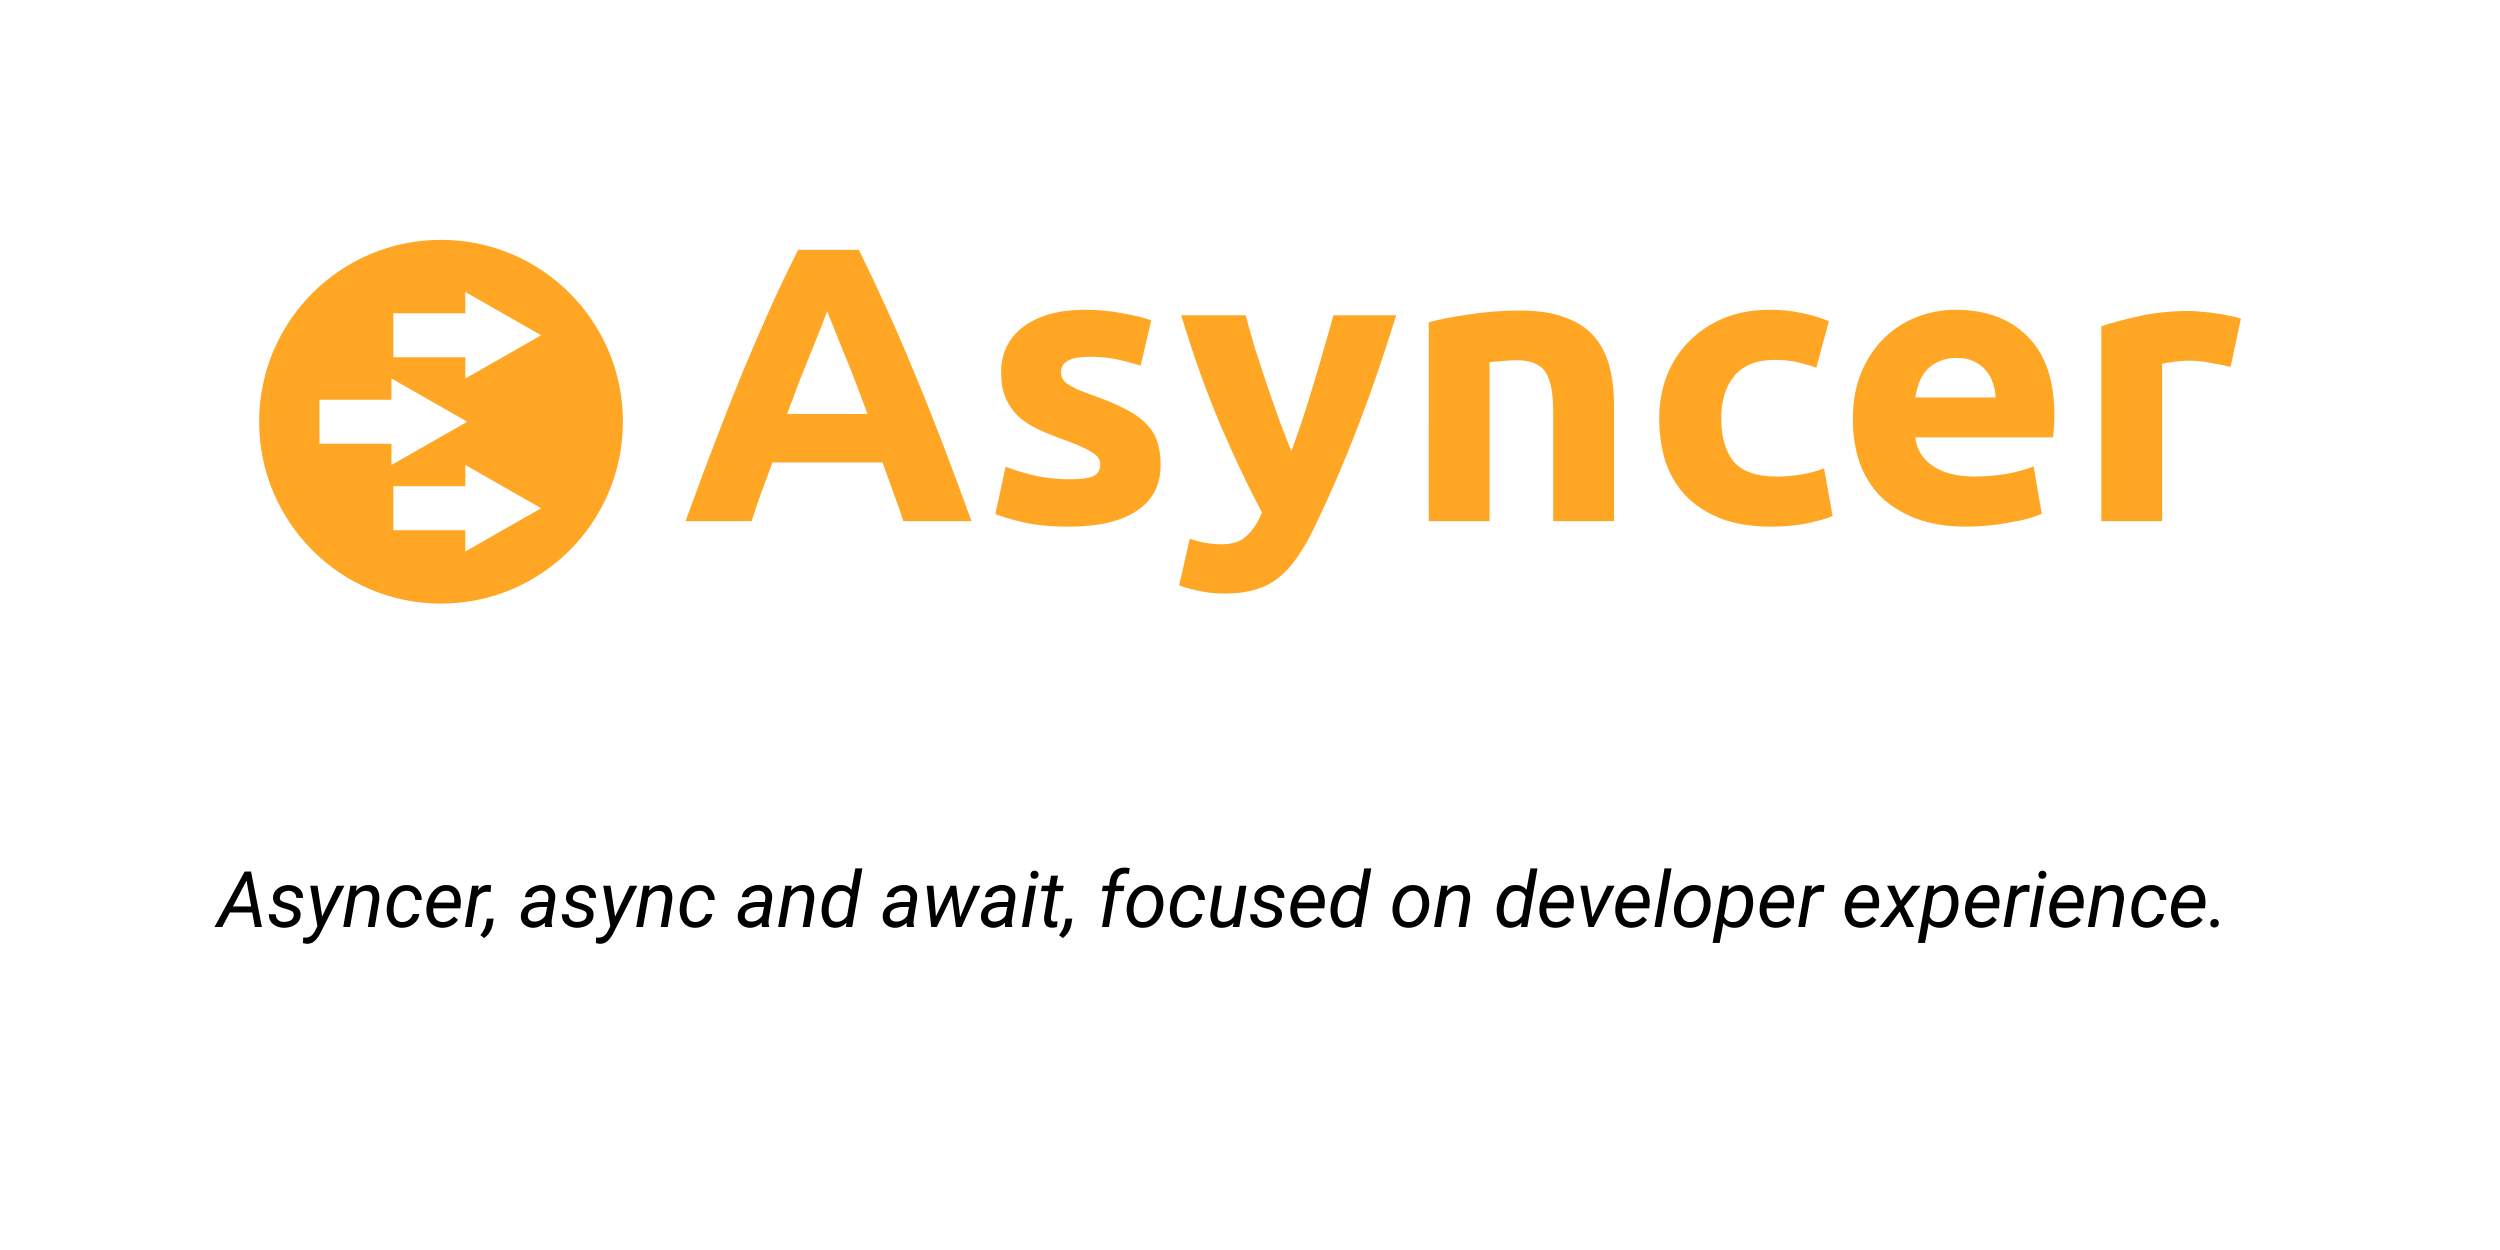
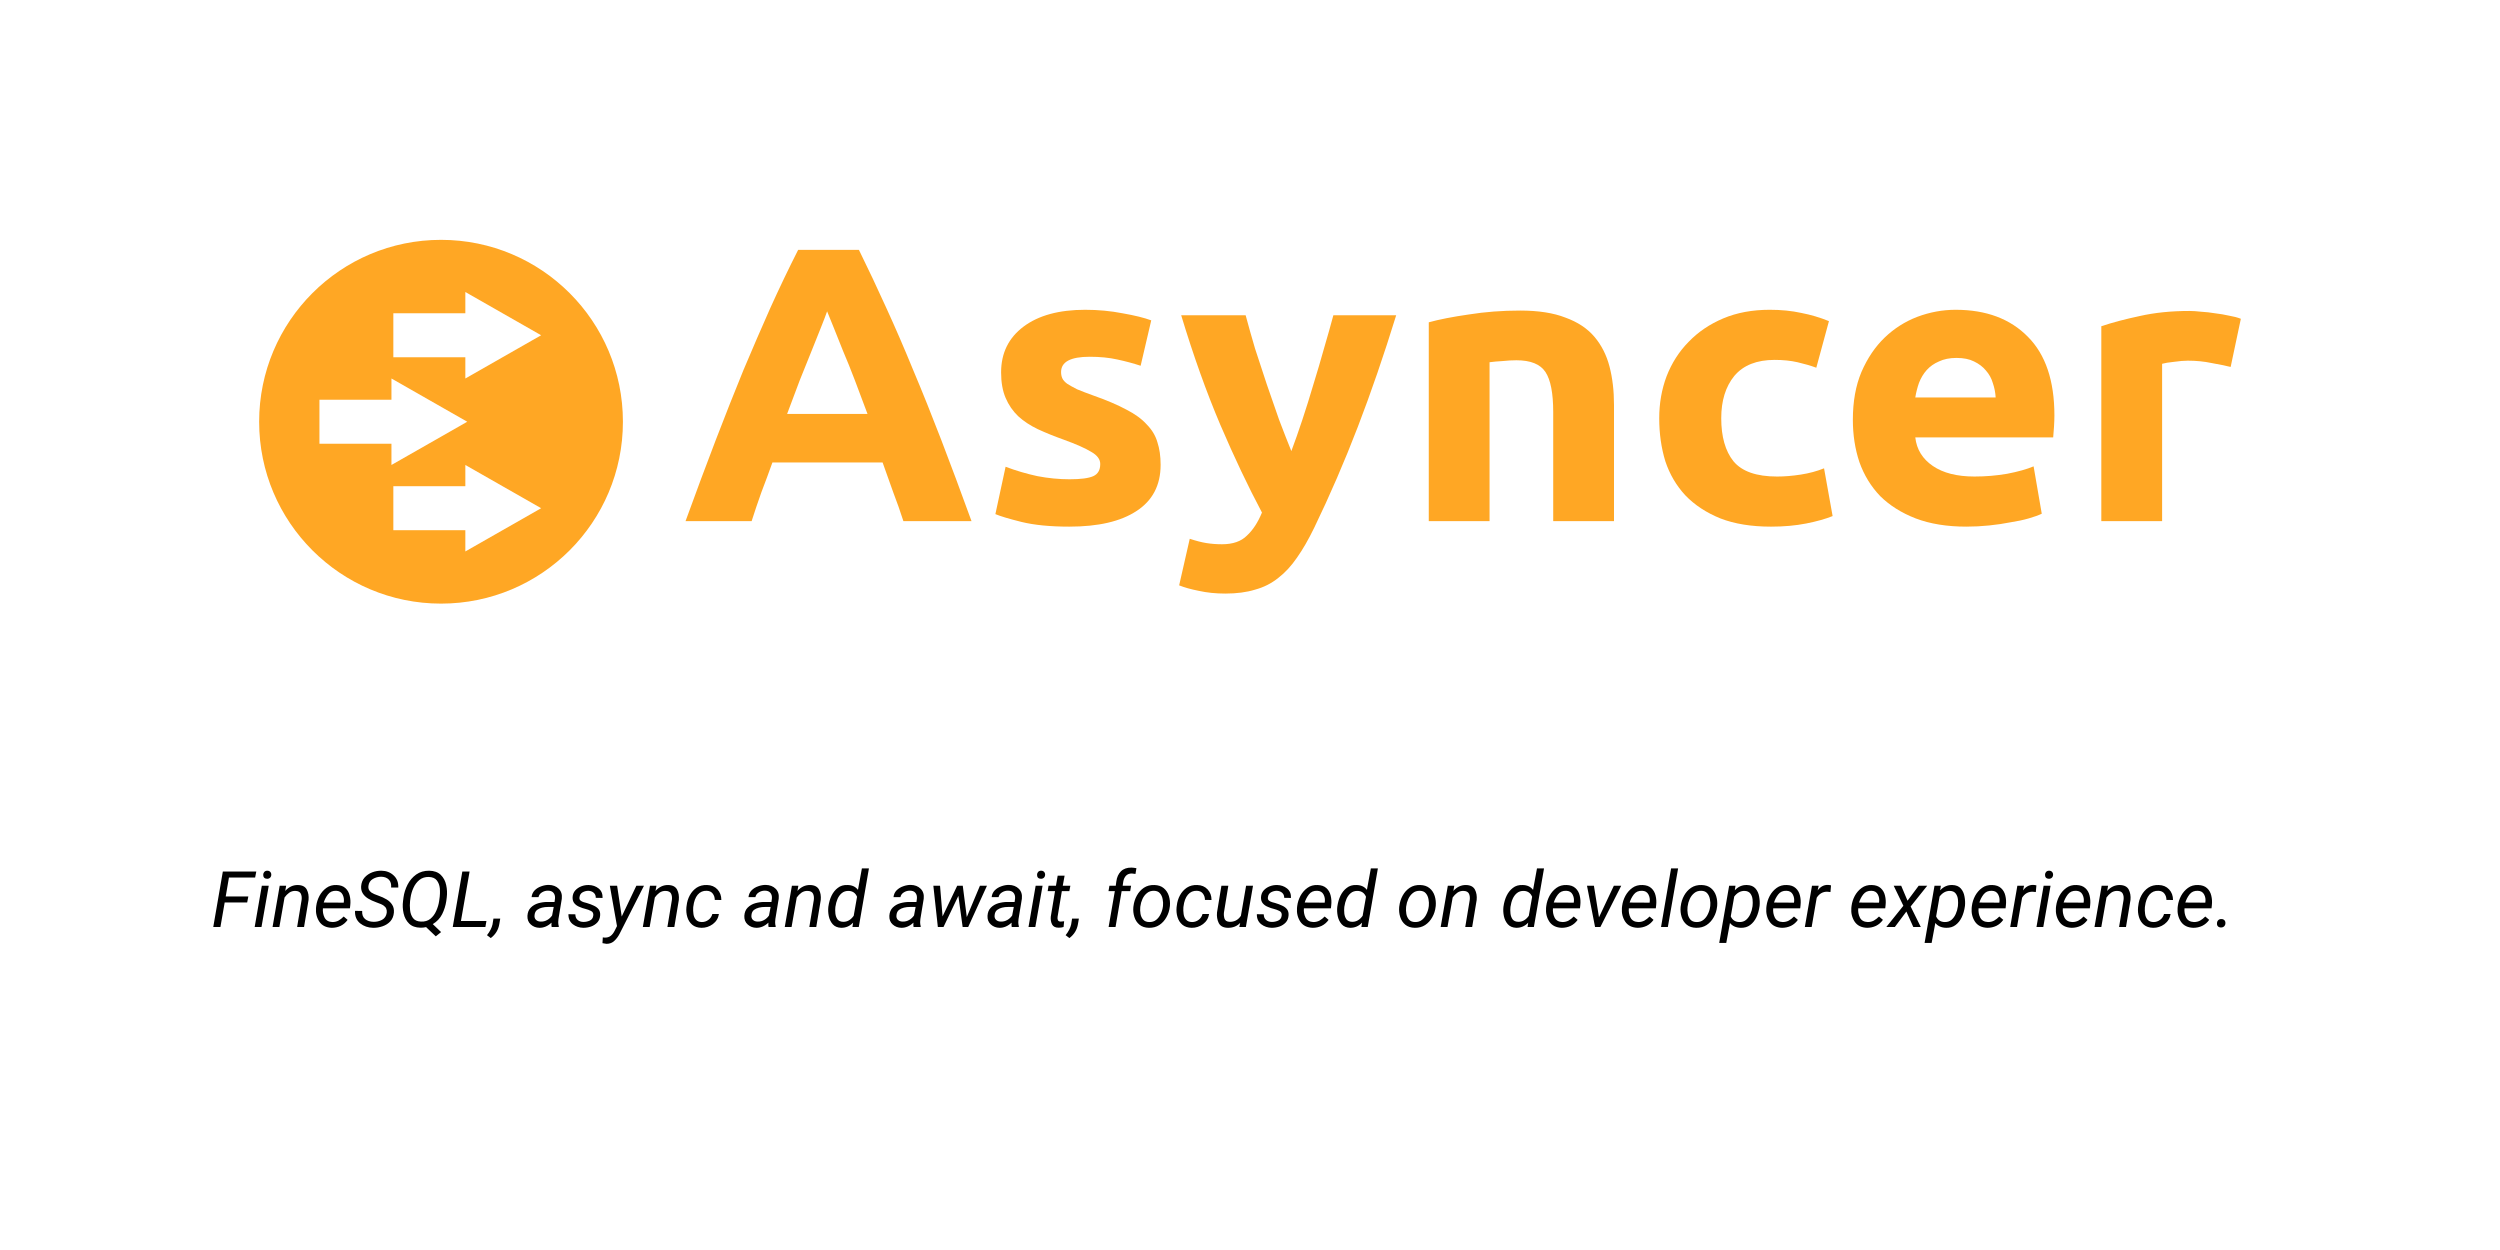
<svg xmlns="http://www.w3.org/2000/svg" id="svg8" version="1.1" viewBox="0 0 338.667 169.333" height="169.333mm" width="338.667mm">
  <defs id="defs2" />
  <rect style="opacity:0.98;fill:#ffffff;fill-opacity:1;stroke-width:0.265" id="rect853" width="338.667" height="169.333" x="5.776571e-06" y="0" />
  <text xml:space="preserve" style="font-style:normal;font-weight:normal;font-size:10.583px;line-height:1.25;font-family:sans-serif;letter-spacing:0px;word-spacing:0px;fill:#000000;fill-opacity:1;stroke:none;stroke-width:0.265" x="169.795" y="125.578" id="text851-3">
-     <tspan x="169.795" y="125.578" style="font-style:italic;font-variant:normal;font-weight:normal;font-stretch:normal;font-family:Roboto;-inkscape-font-specification:'Roboto Italic';text-align:center;text-anchor:middle;stroke-width:0.265" id="tspan890">Asyncer, async and await, focused on developer experience.</tspan>
+     <tspan x="169.795" y="125.578" style="font-style:italic;font-variant:normal;font-weight:normal;font-stretch:normal;font-family:Roboto;-inkscape-font-specification:'Roboto Italic';text-align:center;text-anchor:middle;stroke-width:0.265" id="tspan890">FineSQL, async and await, focused on developer experience.</tspan>
  </text>
  <g id="g1039" transform="matrix(0.4771303,0,0,0.4771303,-4.621237,0.5192711)">
    <g id="g1022">
-       <g aria-label="Asyncer" transform="scale(1.020926,0.979503)" id="text861" style="font-style:normal;font-variant:normal;font-weight:bold;font-stretch:normal;font-size:113.462px;line-height:1.25;font-family:Ubuntu;-inkscape-font-specification:'Ubuntu Bold';letter-spacing:0px;word-spacing:0px;fill:#7e56c2;fill-opacity:1;stroke:none;stroke-width:2.837">
+       <g aria-label="FineSQL" transform="scale(1.020926,0.979503)" id="text861" style="font-style:normal;font-variant:normal;font-weight:bold;font-stretch:normal;font-size:113.462px;line-height:1.25;font-family:Ubuntu;-inkscape-font-specification:'Ubuntu Bold';letter-spacing:0px;word-spacing:0px;fill:#7e56c2;fill-opacity:1;stroke:none;stroke-width:2.837">
        <path d="m 260.722,149.952 q -1.248,-4.085 -2.837,-8.396 -1.475,-4.312 -2.95,-8.623 h -30.635 q -1.475,4.312 -3.063,8.623 -1.475,4.312 -2.723,8.396 H 200.134 q 4.425,-12.708 8.396,-23.487 3.971,-10.779 7.715,-20.31 3.858,-9.531 7.488,-18.04 3.744,-8.623 7.715,-16.792 h 16.906 q 3.858,8.169 7.602,16.792 3.744,8.51 7.488,18.04 3.858,9.531 7.829,20.31 3.971,10.779 8.396,23.487 z M 239.505,89.136 q -0.567,1.702 -1.702,4.652 -1.135,2.95 -2.61,6.808 -1.475,3.858 -3.29,8.51 -1.702,4.652 -3.517,9.758 h 22.352 q -1.815,-5.106 -3.517,-9.758 -1.702,-4.652 -3.29,-8.51 -1.475,-3.858 -2.61,-6.808 -1.135,-2.95 -1.815,-4.652 z" style="font-style:normal;font-variant:normal;font-weight:bold;font-stretch:normal;font-family:Ubuntu;-inkscape-font-specification:'Ubuntu Bold';fill:#ffa724;fill-opacity:1;stroke-width:2.837" id="path874" />
        <path d="m 306.955,137.812 q 4.652,0 6.581,-0.908 1.929,-0.908 1.929,-3.517 0,-2.042 -2.496,-3.517 -2.496,-1.588 -7.602,-3.517 -3.971,-1.475 -7.262,-3.063 -3.177,-1.588 -5.446,-3.744 -2.269,-2.269 -3.517,-5.333 -1.248,-3.063 -1.248,-7.375 0,-8.396 6.24,-13.275 6.24,-4.879 17.133,-4.879 5.446,0 10.438,1.021 4.992,0.908 7.942,2.042 l -2.95,13.162 q -2.95,-1.021 -6.467,-1.815 -3.404,-0.794 -7.715,-0.794 -7.942,0 -7.942,4.425 0,1.021 0.34,1.815 0.34,0.794 1.362,1.588 1.021,0.681 2.723,1.588 1.815,0.794 4.538,1.815 5.56,2.042 9.19,4.085 3.631,1.929 5.673,4.312 2.156,2.269 2.95,5.106 0.908,2.837 0.908,6.581 0,8.85 -6.694,13.389 -6.581,4.538 -18.721,4.538 -7.942,0 -13.275,-1.362 -5.219,-1.362 -7.262,-2.269 l 2.837,-13.729 q 4.312,1.702 8.85,2.723 4.538,0.908 8.963,0.908 z" style="font-style:normal;font-variant:normal;font-weight:bold;font-stretch:normal;font-family:Ubuntu;-inkscape-font-specification:'Ubuntu Bold';fill:#ffa724;fill-opacity:1;stroke-width:2.837" id="path876" />
        <path d="m 397.767,90.271 q -5.106,17.246 -10.665,32.337 -5.56,15.09 -12.14,29.273 -2.383,5.106 -4.765,8.623 -2.383,3.631 -5.219,5.9 -2.837,2.383 -6.467,3.404 -3.517,1.135 -8.283,1.135 -3.971,0 -7.375,-0.794 -3.29,-0.681 -5.446,-1.588 l 2.95,-13.502 q 2.61,0.908 4.652,1.248 2.042,0.34 4.312,0.34 4.538,0 6.921,-2.496 2.496,-2.383 4.198,-6.694 -5.787,-11.346 -11.573,-25.415 -5.787,-14.183 -10.892,-31.769 h 17.927 q 1.135,4.425 2.61,9.644 1.588,5.106 3.29,10.439 1.702,5.219 3.404,10.212 1.815,4.992 3.404,9.077 1.475,-4.085 3.063,-9.077 1.588,-4.992 3.063,-10.212 1.588,-5.333 2.95,-10.439 1.475,-5.219 2.61,-9.644 z" style="font-style:normal;font-variant:normal;font-weight:bold;font-stretch:normal;font-family:Ubuntu;-inkscape-font-specification:'Ubuntu Bold';fill:#ffa724;fill-opacity:1;stroke-width:2.837" id="path878" />
        <path d="m 406.83,92.313 q 4.312,-1.248 11.119,-2.269 6.808,-1.135 14.296,-1.135 7.602,0 12.594,2.042 5.106,1.929 8.056,5.56 2.95,3.631 4.198,8.623 1.248,4.992 1.248,11.119 v 33.698 h -16.906 v -31.656 q 0,-8.169 -2.156,-11.573 -2.156,-3.404 -8.056,-3.404 -1.815,0 -3.858,0.227 -2.042,0.113 -3.631,0.34 v 46.066 h -16.906 z" style="font-style:normal;font-variant:normal;font-weight:bold;font-stretch:normal;font-family:Ubuntu;-inkscape-font-specification:'Ubuntu Bold';fill:#ffa724;fill-opacity:1;stroke-width:2.837" id="path880" />
        <path d="m 470.918,120.112 q 0,-6.467 2.042,-12.14 2.156,-5.787 6.127,-9.985 3.971,-4.312 9.644,-6.808 5.673,-2.496 12.935,-2.496 4.765,0 8.737,0.908 3.971,0.794 7.715,2.383 l -3.517,13.502 q -2.383,-0.908 -5.219,-1.588 -2.837,-0.681 -6.354,-0.681 -7.488,0 -11.233,4.652 -3.631,4.652 -3.631,12.254 0,8.056 3.404,12.481 3.517,4.425 12.14,4.425 3.063,0 6.581,-0.567 3.517,-0.567 6.467,-1.815 l 2.383,13.842 q -2.95,1.248 -7.375,2.156 -4.425,0.908 -9.758,0.908 -8.169,0 -14.069,-2.383 -5.9,-2.496 -9.758,-6.694 -3.744,-4.198 -5.56,-9.871 -1.702,-5.787 -1.702,-12.481 z" style="font-style:normal;font-variant:normal;font-weight:bold;font-stretch:normal;font-family:Ubuntu;-inkscape-font-specification:'Ubuntu Bold';fill:#ffa724;fill-opacity:1;stroke-width:2.837" id="path882" />
        <path d="m 524.768,120.565 q 0,-7.942 2.383,-13.842 2.496,-6.013 6.467,-9.985 3.971,-3.971 9.077,-6.013 5.219,-2.042 10.665,-2.042 12.708,0 20.083,7.829 7.375,7.715 7.375,22.806 0,1.475 -0.113,3.29 -0.113,1.702 -0.227,3.063 h -38.35 q 0.567,5.219 4.879,8.283 4.312,3.063 11.573,3.063 4.652,0 9.077,-0.794 4.538,-0.908 7.375,-2.156 l 2.269,13.729 q -1.362,0.681 -3.631,1.362 -2.269,0.681 -5.106,1.135 -2.723,0.567 -5.9,0.908 -3.177,0.34 -6.354,0.34 -8.056,0 -14.069,-2.383 -5.9,-2.383 -9.871,-6.467 -3.858,-4.198 -5.787,-9.871 -1.815,-5.673 -1.815,-12.254 z m 39.712,-6.467 q -0.113,-2.156 -0.794,-4.198 -0.567,-2.042 -1.929,-3.631 -1.248,-1.588 -3.29,-2.61 -1.929,-1.021 -4.879,-1.021 -2.837,0 -4.879,1.021 -2.042,0.908 -3.404,2.496 -1.362,1.588 -2.156,3.744 -0.681,2.042 -1.021,4.198 z" style="font-style:normal;font-variant:normal;font-weight:bold;font-stretch:normal;font-family:Ubuntu;-inkscape-font-specification:'Ubuntu Bold';fill:#ffa724;fill-opacity:1;stroke-width:2.837" id="path884" />
        <path d="m 629.832,105.248 q -2.269,-0.567 -5.333,-1.135 -3.063,-0.681 -6.581,-0.681 -1.588,0 -3.858,0.34 -2.156,0.227 -3.29,0.567 v 45.612 H 593.865 V 93.448 q 4.538,-1.588 10.665,-2.95 6.24,-1.475 13.842,-1.475 1.362,0 3.29,0.227 1.929,0.113 3.858,0.454 1.929,0.227 3.858,0.681 1.929,0.34 3.29,0.908 z" style="font-style:normal;font-variant:normal;font-weight:bold;font-stretch:normal;font-family:Ubuntu;-inkscape-font-specification:'Ubuntu Bold';fill:#ffa724;fill-opacity:1;stroke-width:2.837" id="path886" />
      </g>
      <g id="g990">
        <path id="path1035-7" style="fill:#ffa724;fill-opacity:1;stroke:none;stroke-width:1.852;stop-color:#000000" d="M 186.544,118.65 A 51.641,51.641 0 0 1 134.903,170.291 51.641,51.641 0 0 1 83.262,118.65 51.641,51.641 0 0 1 134.903,67.009 51.641,51.641 0 0 1 186.544,118.65 Z" />
        <g id="g1133-0" transform="translate(-58.71372,409.9126)">
          <path id="rect1037-1-9" style="fill:#ffffff;fill-opacity:1;stroke:none;stroke-width:1.496;stop-color:#000000" d="m 179.539,-303.539 v 6.033 h -20.444 v 12.487 h 20.444 v 6.034 l 21.517,-12.277 z" />
          <path id="rect1037-1-2-3" style="fill:#ffffff;fill-opacity:1;stroke:none;stroke-width:1.496;stop-color:#000000" d="m 200.519,-328.093 v 6.033 h -20.444 v 12.487 h 20.444 v 6.034 l 21.517,-12.277 z" />
          <path id="rect1037-1-7-6" style="fill:#ffffff;fill-opacity:1;stroke:none;stroke-width:1.496;stop-color:#000000" d="m 200.519,-278.986 v 6.033 h -20.444 v 12.487 h 20.444 v 6.034 l 21.517,-12.277 z" />
        </g>
      </g>
    </g>
  </g>
</svg>
